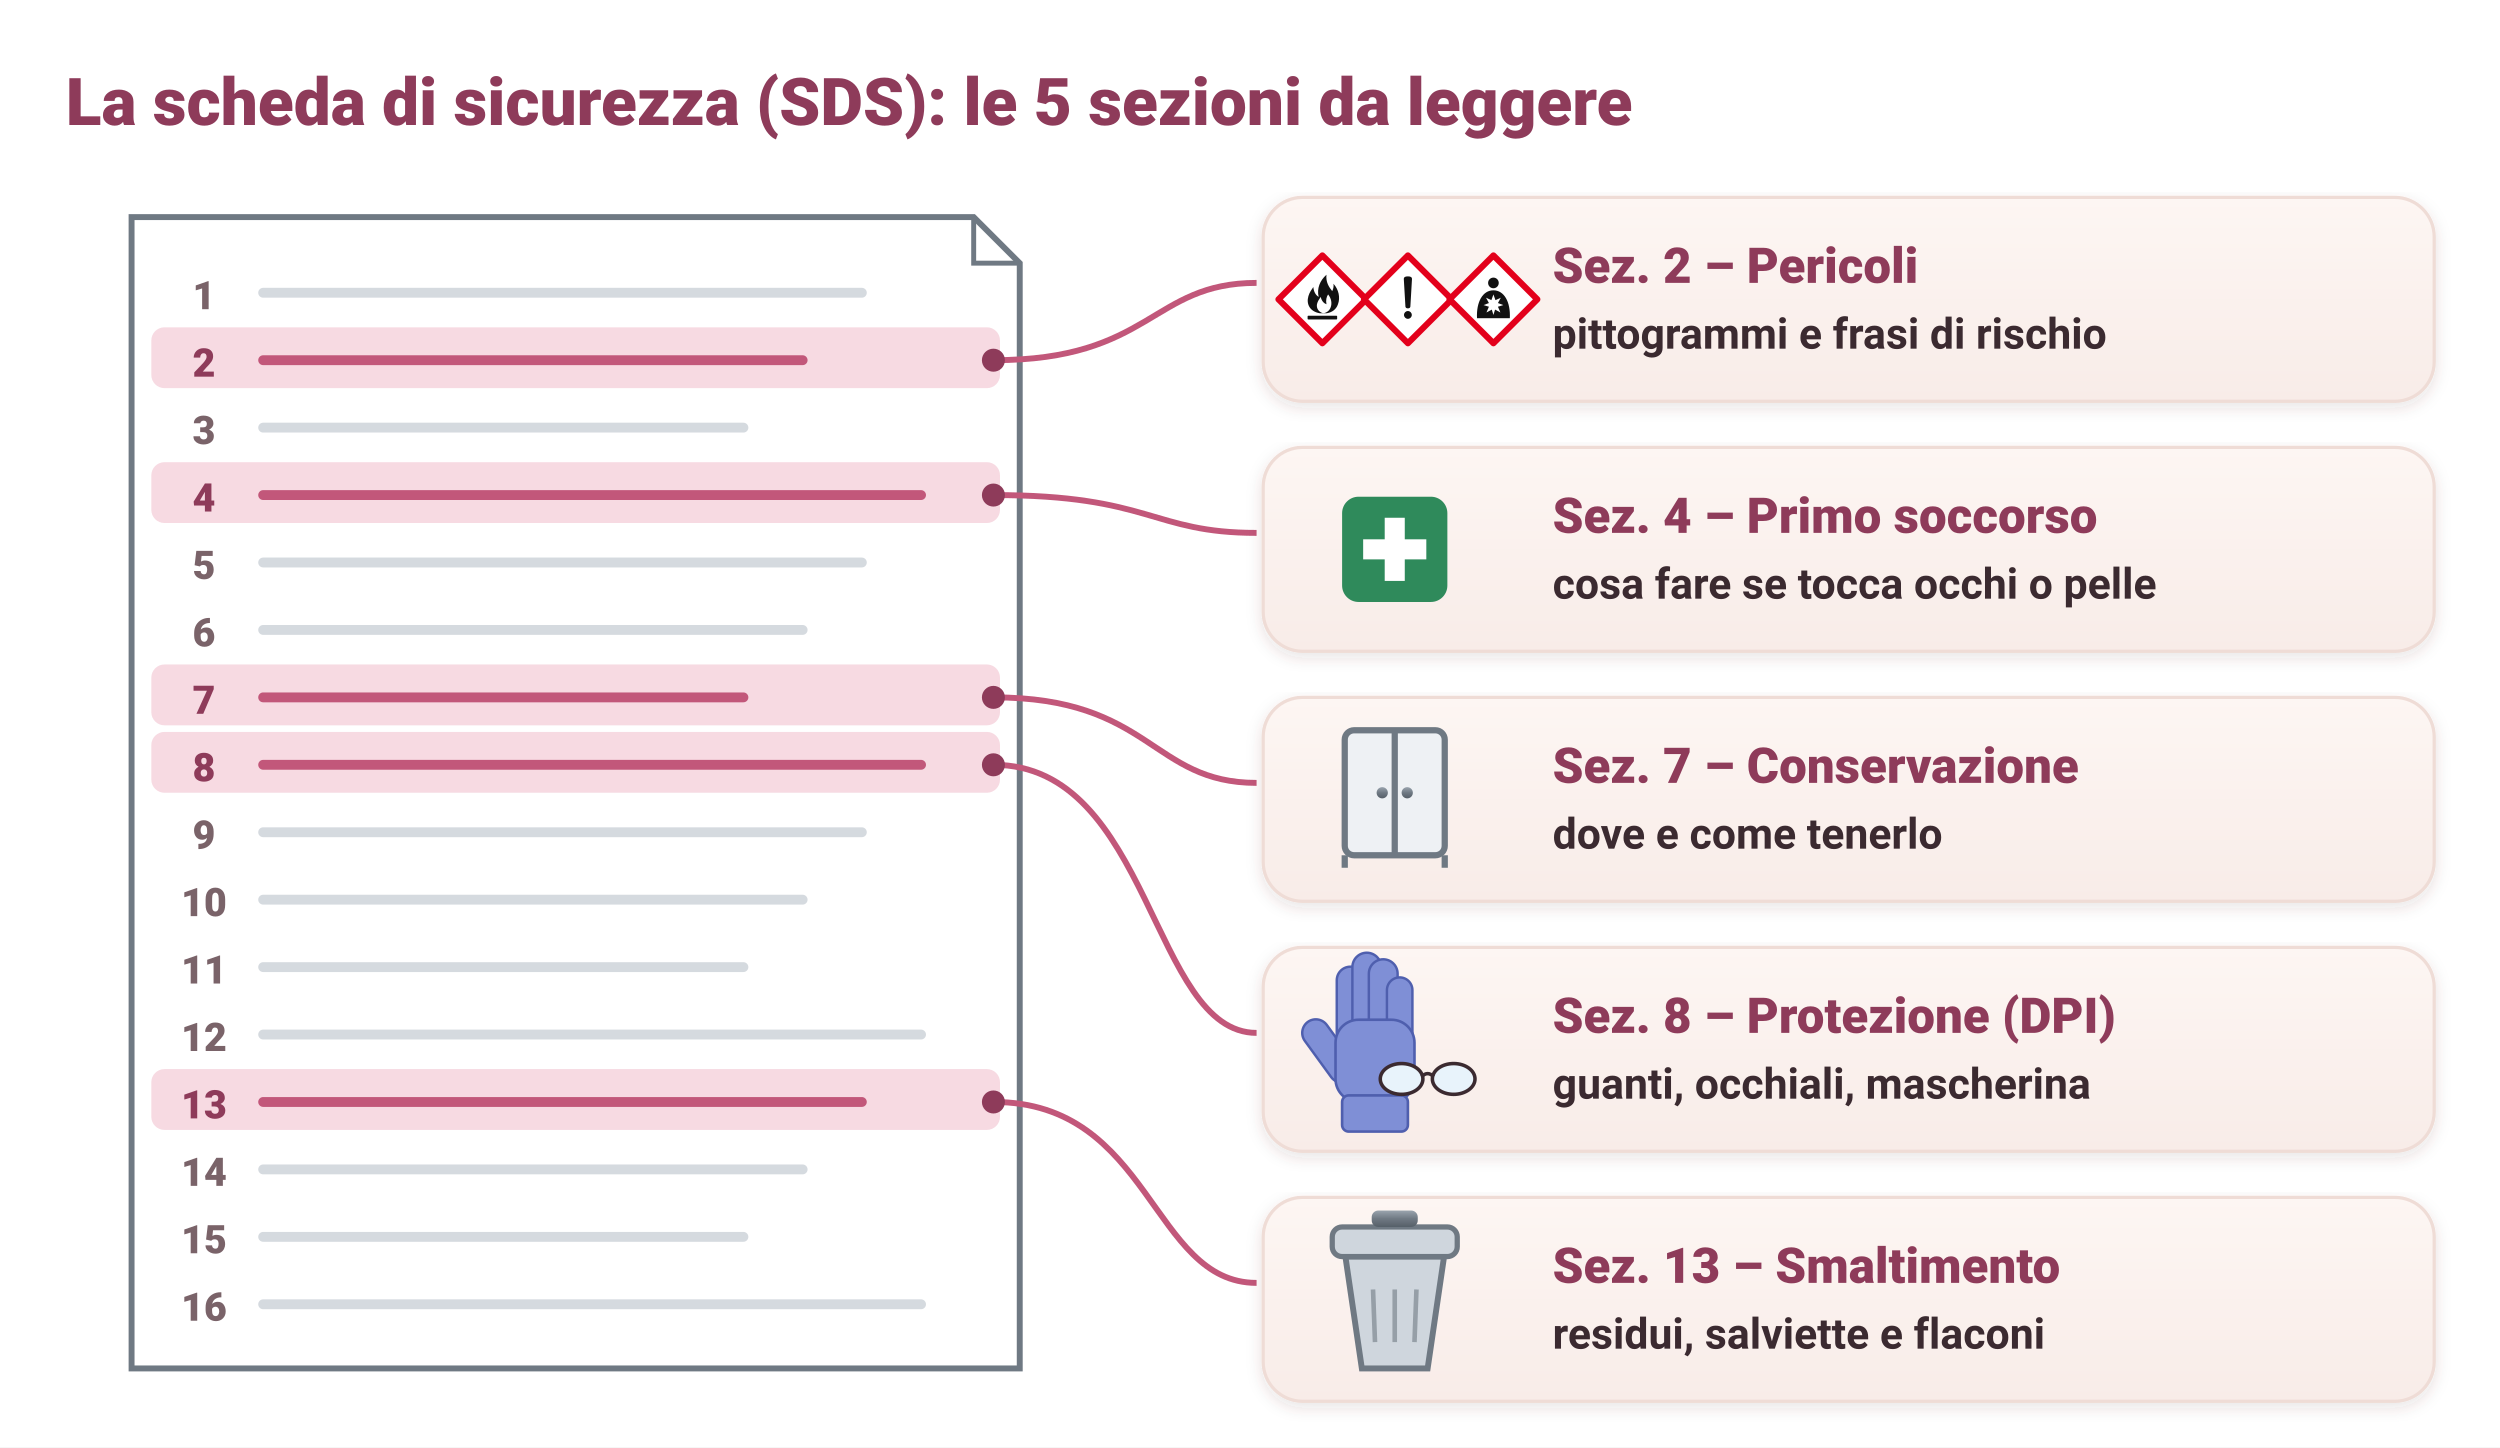
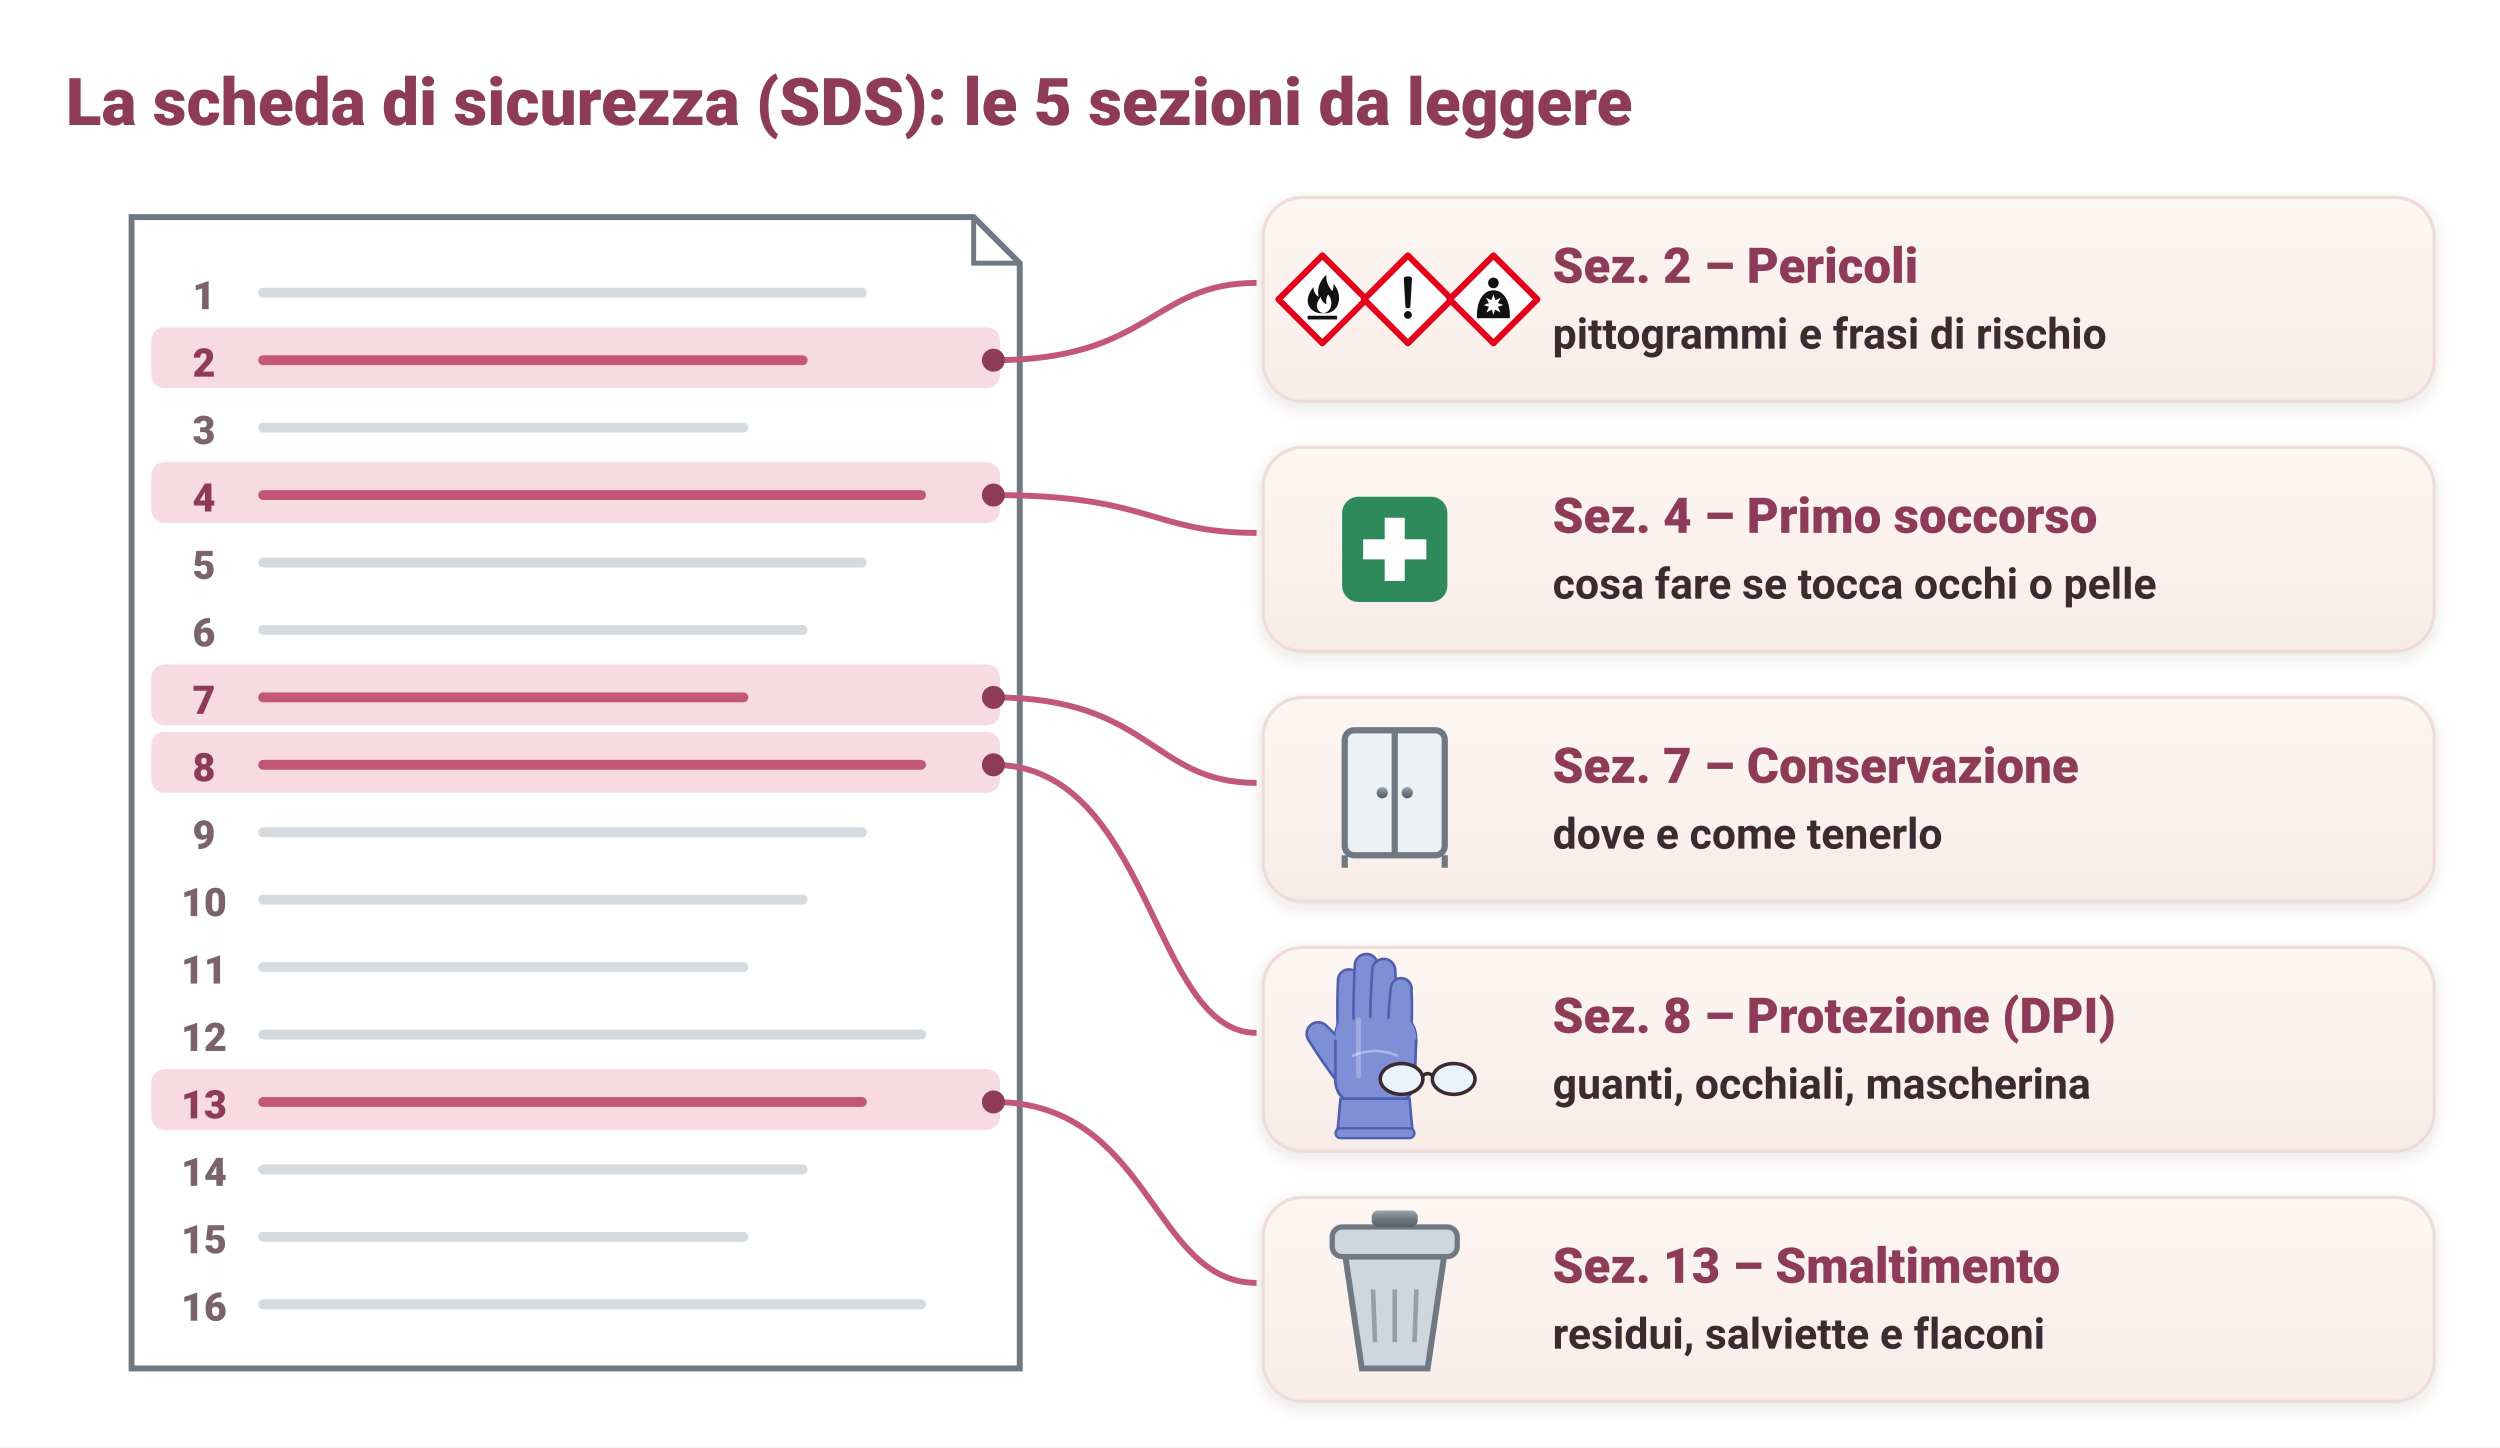
<svg xmlns="http://www.w3.org/2000/svg" viewBox="0 0 760 440" width="760" height="440" font-family="system-ui, -apple-system, 'Segoe UI', Roboto, Arial, sans-serif" role="img">
  <rect width="100%" height="100%" fill="#ffffff" />
  <defs>
    <linearGradient id="nxMetalD" x1="0" y1="0" x2="0" y2="1">
      <stop offset="0" stop-color="#9aa4ae" />
      <stop offset=".5" stop-color="#6f7983" />
      <stop offset="1" stop-color="#565f68" />
    </linearGradient>
    <linearGradient id="nxPanel" x1="0" y1="0" x2="0" y2="1">
      <stop offset="0" stop-color="#fdf6f3" />
      <stop offset="1" stop-color="#f8ece8" />
    </linearGradient>
    <filter id="nxSh" x="-5%" y="-5%" width="110%" height="115%">
      <feDropShadow dx="0" dy="1.5" stdDeviation="2.2" flood-color="#5a2a3a" flood-opacity=".13" />
    </filter>
  </defs>
  <text x="20.0" y="38.0" font-size="20" text-anchor="start" font-weight="800" fill="#8e3b5a">La scheda di sicurezza (SDS): le 5 sezioni da leggere</text>
  <path d="M40.0,66.0 L296.0,66.0 L310.0,80.0 L310.0,416.0 L40.0,416.0 Z" fill="#ffffff" stroke="#6f7983" stroke-width="1.8" />
  <path d="M296.0,66.0 L296.0,80.0 L310.0,80.0" fill="none" stroke="#6f7983" stroke-width="1.5" />
  <text x="62.0" y="94.0" font-size="12" text-anchor="middle" font-weight="800" fill="#7a6369">1</text>
  <line x1="80" y1="89.0" x2="262" y2="89.0" stroke="#d5dadf" stroke-width="3" stroke-linecap="round" />
  <rect x="46" y="99.5" width="258" height="18.5" rx="4" fill="#f6d6df" opacity=".9" />
  <text x="62.0" y="114.5" font-size="12" text-anchor="middle" font-weight="800" fill="#8e3b5a">2</text>
  <line x1="80" y1="109.5" x2="244" y2="109.5" stroke="#c2577a" stroke-width="3" stroke-linecap="round" />
  <path d="M302,109.5 C350,109.5 350,86 382,86" fill="none" stroke="#c2577a" stroke-width="1.8" />
  <circle cx="302" cy="109.5" r="3.5" fill="#8e3b5a" />
  <text x="62.0" y="135.0" font-size="12" text-anchor="middle" font-weight="800" fill="#7a6369">3</text>
  <line x1="80" y1="130.0" x2="226" y2="130.0" stroke="#d5dadf" stroke-width="3" stroke-linecap="round" />
  <rect x="46" y="140.5" width="258" height="18.5" rx="4" fill="#f6d6df" opacity=".9" />
  <text x="62.0" y="155.5" font-size="12" text-anchor="middle" font-weight="800" fill="#8e3b5a">4</text>
  <line x1="80" y1="150.5" x2="280" y2="150.5" stroke="#c2577a" stroke-width="3" stroke-linecap="round" />
  <path d="M302,150.5 C350,150.5 350,162 382,162" fill="none" stroke="#c2577a" stroke-width="1.8" />
  <circle cx="302" cy="150.5" r="3.5" fill="#8e3b5a" />
  <text x="62.0" y="176.0" font-size="12" text-anchor="middle" font-weight="800" fill="#7a6369">5</text>
  <line x1="80" y1="171.0" x2="262" y2="171.0" stroke="#d5dadf" stroke-width="3" stroke-linecap="round" />
  <text x="62.0" y="196.5" font-size="12" text-anchor="middle" font-weight="800" fill="#7a6369">6</text>
  <line x1="80" y1="191.5" x2="244" y2="191.5" stroke="#d5dadf" stroke-width="3" stroke-linecap="round" />
  <rect x="46" y="202.0" width="258" height="18.5" rx="4" fill="#f6d6df" opacity=".9" />
  <text x="62.0" y="217.0" font-size="12" text-anchor="middle" font-weight="800" fill="#8e3b5a">7</text>
  <line x1="80" y1="212.0" x2="226" y2="212.0" stroke="#c2577a" stroke-width="3" stroke-linecap="round" />
  <path d="M302,212.0 C350,212.0 350,238 382,238" fill="none" stroke="#c2577a" stroke-width="1.8" />
  <circle cx="302" cy="212.0" r="3.5" fill="#8e3b5a" />
  <rect x="46" y="222.5" width="258" height="18.5" rx="4" fill="#f6d6df" opacity=".9" />
  <text x="62.0" y="237.5" font-size="12" text-anchor="middle" font-weight="800" fill="#8e3b5a">8</text>
  <line x1="80" y1="232.5" x2="280" y2="232.5" stroke="#c2577a" stroke-width="3" stroke-linecap="round" />
  <path d="M302,232.5 C350,232.5 350,314 382,314" fill="none" stroke="#c2577a" stroke-width="1.8" />
  <circle cx="302" cy="232.5" r="3.5" fill="#8e3b5a" />
  <text x="62.0" y="258.0" font-size="12" text-anchor="middle" font-weight="800" fill="#7a6369">9</text>
  <line x1="80" y1="253.0" x2="262" y2="253.0" stroke="#d5dadf" stroke-width="3" stroke-linecap="round" />
  <text x="62.0" y="278.5" font-size="12" text-anchor="middle" font-weight="800" fill="#7a6369">10</text>
  <line x1="80" y1="273.5" x2="244" y2="273.5" stroke="#d5dadf" stroke-width="3" stroke-linecap="round" />
  <text x="62.0" y="299.0" font-size="12" text-anchor="middle" font-weight="800" fill="#7a6369">11</text>
  <line x1="80" y1="294.0" x2="226" y2="294.0" stroke="#d5dadf" stroke-width="3" stroke-linecap="round" />
  <text x="62.0" y="319.5" font-size="12" text-anchor="middle" font-weight="800" fill="#7a6369">12</text>
  <line x1="80" y1="314.5" x2="280" y2="314.5" stroke="#d5dadf" stroke-width="3" stroke-linecap="round" />
  <rect x="46" y="325.0" width="258" height="18.5" rx="4" fill="#f6d6df" opacity=".9" />
  <text x="62.0" y="340.0" font-size="12" text-anchor="middle" font-weight="800" fill="#8e3b5a">13</text>
  <line x1="80" y1="335.0" x2="262" y2="335.0" stroke="#c2577a" stroke-width="3" stroke-linecap="round" />
  <path d="M302,335.0 C350,335.0 350,390 382,390" fill="none" stroke="#c2577a" stroke-width="1.8" />
  <circle cx="302" cy="335.0" r="3.5" fill="#8e3b5a" />
  <text x="62.0" y="360.5" font-size="12" text-anchor="middle" font-weight="800" fill="#7a6369">14</text>
  <line x1="80" y1="355.5" x2="244" y2="355.5" stroke="#d5dadf" stroke-width="3" stroke-linecap="round" />
  <text x="62.0" y="381.0" font-size="12" text-anchor="middle" font-weight="800" fill="#7a6369">15</text>
  <line x1="80" y1="376.0" x2="226" y2="376.0" stroke="#d5dadf" stroke-width="3" stroke-linecap="round" />
  <text x="62.0" y="401.5" font-size="12" text-anchor="middle" font-weight="800" fill="#7a6369">16</text>
  <line x1="80" y1="396.5" x2="280" y2="396.5" stroke="#d5dadf" stroke-width="3" stroke-linecap="round" />
  <rect x="384" y="60" width="356" height="62" rx="12" fill="url(#nxPanel)" stroke="#efdcd6" stroke-width="1" filter="url(#nxSh)" />
  <g transform="translate(402.0,91.0) scale(0.145)">
    <path d="M0,-92 L92,0 L0,92 L-92,0 Z" fill="#fff" stroke="#e3001b" stroke-width="13" stroke-linejoin="round" />
    <g transform="scale(.86)">
      <path d="M-6,34 C-30,30 -40,12 -34,-8 C-31,-18 -26,-24 -22,-30 C-21,-18 -16,-10 -9,-6 C-14,-26 -6,-46 10,-60 C8,-42 16,-30 24,-20 C27,-26 28,-32 27,-38 C40,-24 44,-4 38,12 C34,24 24,32 10,34 Z" fill="#111" />
      <path d="M2,34 C-12,30 -16,18 -12,8 C-10,2 -6,-2 -4,-6 C-2,4 4,10 10,12 C8,2 10,-6 14,-12 C22,-2 24,10 20,20 C17,28 10,33 2,34 Z" fill="#fff" />
      <rect x="-36" y="40" width="72" height="9" rx="1.5" fill="#111" />
    </g>
  </g>
  <g transform="translate(428.0,91.0) scale(0.145)">
    <path d="M0,-92 L92,0 L0,92 L-92,0 Z" fill="#fff" stroke="#e3001b" stroke-width="13" stroke-linejoin="round" />
    <g transform="scale(.86)">
      <path d="M-10,-50 Q-10,-56 0,-56 Q10,-56 10,-50 L6,18 Q5,22 0,22 Q-5,22 -6,18 Z" fill="#111" />
      <circle cx="0" cy="38" r="9.5" fill="#111" />
    </g>
  </g>
  <g transform="translate(454.0,91.0) scale(0.145)">
    <path d="M0,-92 L92,0 L0,92 L-92,0 Z" fill="#fff" stroke="#e3001b" stroke-width="13" stroke-linejoin="round" />
    <g transform="scale(.86)">
      <circle cx="0" cy="-40" r="13" fill="#111" />
      <path d="M-40,46 C-42,6 -26,-22 0,-22 C26,-22 42,6 40,46 Z" fill="#111" />
      <path d="M0,-12 L5,2 L18,-4 L11,9 L24,14 L11,18 L17,32 L4,25 L0,38 L-4,25 L-17,32 L-11,18 L-24,14 L-11,9 L-18,-4 L-5,2 Z" fill="#fff" />
    </g>
  </g>
  <text x="472.0" y="86.0" font-size="15" text-anchor="start" font-weight="800" fill="#8e3b5a">Sez. 2 – Pericoli</text>
  <text x="472.0" y="106.0" font-size="13" text-anchor="start" font-weight="600" fill="#3b2a30">pittogrammi e frasi di rischio</text>
  <rect x="384" y="136" width="356" height="62" rx="12" fill="url(#nxPanel)" stroke="#efdcd6" stroke-width="1" filter="url(#nxSh)" />
  <rect x="408.0" y="151.0" width="32.0" height="32.0" rx="5" fill="#2f8a5b" />
  <path d="M414.4,167.0 h19.2 M424.0,157.4 v19.2" stroke="#fff" stroke-width="6.1" />
  <text x="472.0" y="162.0" font-size="15" text-anchor="start" font-weight="800" fill="#8e3b5a">Sez. 4 – Primo soccorso</text>
  <text x="472.0" y="182.0" font-size="13" text-anchor="start" font-weight="600" fill="#3b2a30">cosa fare se tocca occhi o pelle</text>
  <rect x="384" y="212" width="356" height="62" rx="12" fill="url(#nxPanel)" stroke="#efdcd6" stroke-width="1" filter="url(#nxSh)" />
  <g transform="translate(424.0,241.0) scale(0.95)">
    <rect x="-16" y="-20" width="32" height="40" rx="3" fill="#eef1f4" stroke="#6f7983" stroke-width="2" />
    <line x1="0" y1="-20" x2="0" y2="20" stroke="#6f7983" stroke-width="2" />
    <circle cx="-4" cy="0" r="1.8" fill="url(#nxMetalD)" />
    <circle cx="4" cy="0" r="1.8" fill="url(#nxMetalD)" />
    <line x1="-16" y1="20" x2="-16" y2="24" stroke="#6f7983" stroke-width="2" />
    <line x1="16" y1="20" x2="16" y2="24" stroke="#6f7983" stroke-width="2" />
  </g>
  <text x="472.0" y="238.0" font-size="15" text-anchor="start" font-weight="800" fill="#8e3b5a">Sez. 7 – Conservazione</text>
  <text x="472.0" y="258.0" font-size="13" text-anchor="start" font-weight="600" fill="#3b2a30">dove e come tenerlo</text>
  <rect x="384" y="288" width="356" height="62" rx="12" fill="url(#nxPanel)" stroke="#efdcd6" stroke-width="1" filter="url(#nxSh)" />
  <g transform="translate(418.0,322.0) rotate(0.0) scale(0.50)">
-     <line x1="-15.0" y1="-16.0" x2="-15.0" y2="-48.0" stroke="#4f5fae" stroke-width="18.0" stroke-linecap="round" />
-     <line x1="-15.0" y1="-16.0" x2="-15.0" y2="-48.0" stroke="#7f8fd6" stroke-width="15.0" stroke-linecap="round" />
-     <line x1="-5.0" y1="-18.0" x2="-5.0" y2="-56.0" stroke="#4f5fae" stroke-width="19.0" stroke-linecap="round" />
-     <line x1="-5.0" y1="-18.0" x2="-5.0" y2="-56.0" stroke="#7f8fd6" stroke-width="16.0" stroke-linecap="round" />
-     <line x1="5.0" y1="-18.0" x2="5.0" y2="-52.0" stroke="#4f5fae" stroke-width="19.0" stroke-linecap="round" />
-     <line x1="5.0" y1="-18.0" x2="5.0" y2="-52.0" stroke="#7f8fd6" stroke-width="16.0" stroke-linecap="round" />
-     <line x1="15.0" y1="-16.0" x2="15.0" y2="-42.0" stroke="#4f5fae" stroke-width="17.0" stroke-linecap="round" />
-     <line x1="15.0" y1="-16.0" x2="15.0" y2="-42.0" stroke="#7f8fd6" stroke-width="14.0" stroke-linecap="round" />
-     <line x1="-20.0" y1="6.0" x2="-36.0" y2="-16.0" stroke="#4f5fae" stroke-width="18.0" stroke-linecap="round" />
-     <line x1="-20.0" y1="6.0" x2="-36.0" y2="-16.0" stroke="#7f8fd6" stroke-width="15.0" stroke-linecap="round" />
-     <rect x="-24" y="-24" width="48" height="50" rx="14" fill="#7f8fd6" stroke="#4f5fae" stroke-width="1.6" />
-     <rect x="-20" y="22" width="40" height="22" rx="4" fill="#7f8fd6" stroke="#4f5fae" stroke-width="1.6" />
+     <path d="M-24,-12 C-25,-24 -18,-28 0,-28 C18,-28 25,-24 25,-12 L24,14 C23,24 16,28 0,28 C-16,28 -23,24 -24,14 Z" fill="#7f8fd6" stroke="#4f5fae" stroke-width="1.6" />
+     <path d="M-6.6,4.0 Q-18.7,-9.9 -29.6,-20.4 A7.0,7.0 0 0 0 -40.4,-11.6 Q-32.4,1.3 -21.4,16.0 Z" fill="#7f8fd6" stroke="#4f5fae" stroke-width="1.6" />
+     <path d="M-7.4,-16.2 Q-7.8,-33.8 -9.3,-48.2 A6.6,6.6 0 0 0 -22.5,-47.8 Q-23.2,-33.4 -22.6,-15.8 Z" fill="#7f8fd6" stroke="#4f5fae" stroke-width="1.6" />
+     <path d="M3.0,-16.1 Q2.9,-38.6 1.7,-57.1 A7.0,7.0 0 0 0 -12.3,-56.9 Q-13.3,-38.5 -13.0,-15.9 Z" fill="#7f8fd6" stroke="#4f5fae" stroke-width="1.6" />
+     <path d="M13.0,-15.9 Q13.3,-36.8 12.3,-53.9 A7.0,7.0 0 0 0 -1.7,-54.1 Q-2.9,-37.0 -3.0,-16.1 Z" fill="#7f8fd6" stroke="#4f5fae" stroke-width="1.6" />
+     <path d="M22.1,-15.8 Q22.8,-30.6 22.2,-42.8 A6.3,6.3 0 0 0 9.6,-43.2 Q8.2,-31.1 7.9,-16.2 Z" fill="#7f8fd6" stroke="#4f5fae" stroke-width="1.6" />
+     <defs>
+       <clipPath id="gv128">
+         <path d="M-30,-20 Q0,-30 30,-20 L30,40 L-30,40 Z" />
+       </clipPath>
+     </defs>
+     <path d="M-24,-12 C-25,-24 -18,-28 0,-28 C18,-28 25,-24 25,-12 L24,14 C23,24 16,28 0,28 C-16,28 -23,24 -24,14 Z" fill="#7f8fd6" clip-path="url(#gv128)" />
+     <path d="M-24,-12 L-24,14 C-23,24 -16,28 0,28 C16,28 23,24 24,14 L25,-12" fill="none" stroke="#4f5fae" stroke-width="1.6" />
+     <path d="M-14,-2 Q0,-8 14,-2" stroke="#fff" stroke-width="1.6" fill="none" opacity=".35" />
+     <path d="M-10,-24 L-10,10" stroke="#fff" stroke-width="3" opacity=".25" stroke-linecap="round" />
+     <path d="M-21,24 L-23,46 L23,46 L21,24 Z" fill="#7f8fd6" stroke="#4f5fae" stroke-width="1.6" />
+     <rect x="-24" y="42" width="48" height="6" rx="3" fill="#7f8fd6" stroke="#4f5fae" stroke-width="1.4" />
  </g>
  <g transform="translate(434.0,328.0) scale(0.36)">
    <ellipse cx="-22" cy="0" rx="18" ry="13" fill="#e8f3fb" stroke="#3b2a30" stroke-width="3" />
    <ellipse cx="22" cy="0" rx="18" ry="13" fill="#e8f3fb" stroke="#3b2a30" stroke-width="3" />
    <path d="M-5,-2 q5,-5 10,0" stroke="#3b2a30" stroke-width="3" fill="none" />
  </g>
  <text x="472.0" y="314.0" font-size="15" text-anchor="start" font-weight="800" fill="#8e3b5a">Sez. 8 – Protezione (DPI)</text>
  <text x="472.0" y="334.0" font-size="13" text-anchor="start" font-weight="600" fill="#3b2a30">guanti, occhiali, mascherina</text>
  <rect x="384" y="364" width="356" height="62" rx="12" fill="url(#nxPanel)" stroke="#efdcd6" stroke-width="1" filter="url(#nxSh)" />
  <path d="M409.0,382.0 L439.0,382.0 L434.0,416.0 L414.0,416.0 Z" fill="#cfd6dd" stroke="#6f7983" stroke-width="1.8" />
  <line x1="417.4" y1="392.0" x2="418.0" y2="408.0" stroke="#6f7983" stroke-width="1.4" opacity=".6" />
  <line x1="424.0" y1="392.0" x2="424.0" y2="408.0" stroke="#6f7983" stroke-width="1.4" opacity=".6" />
  <line x1="430.6" y1="392.0" x2="430.0" y2="408.0" stroke="#6f7983" stroke-width="1.4" opacity=".6" />
  <rect x="405.0" y="373.0" width="38.0" height="9" rx="3" fill="#cfd6dd" stroke="#6f7983" stroke-width="1.6" />
  <rect x="417.0" y="368.0" width="14" height="5" rx="2" fill="url(#nxMetalD)" />
  <text x="472.0" y="390.0" font-size="15" text-anchor="start" font-weight="800" fill="#8e3b5a">Sez. 13 – Smaltimento</text>
  <text x="472.0" y="410.0" font-size="13" text-anchor="start" font-weight="600" fill="#3b2a30">residui, salviette e flaconi</text>
</svg>
